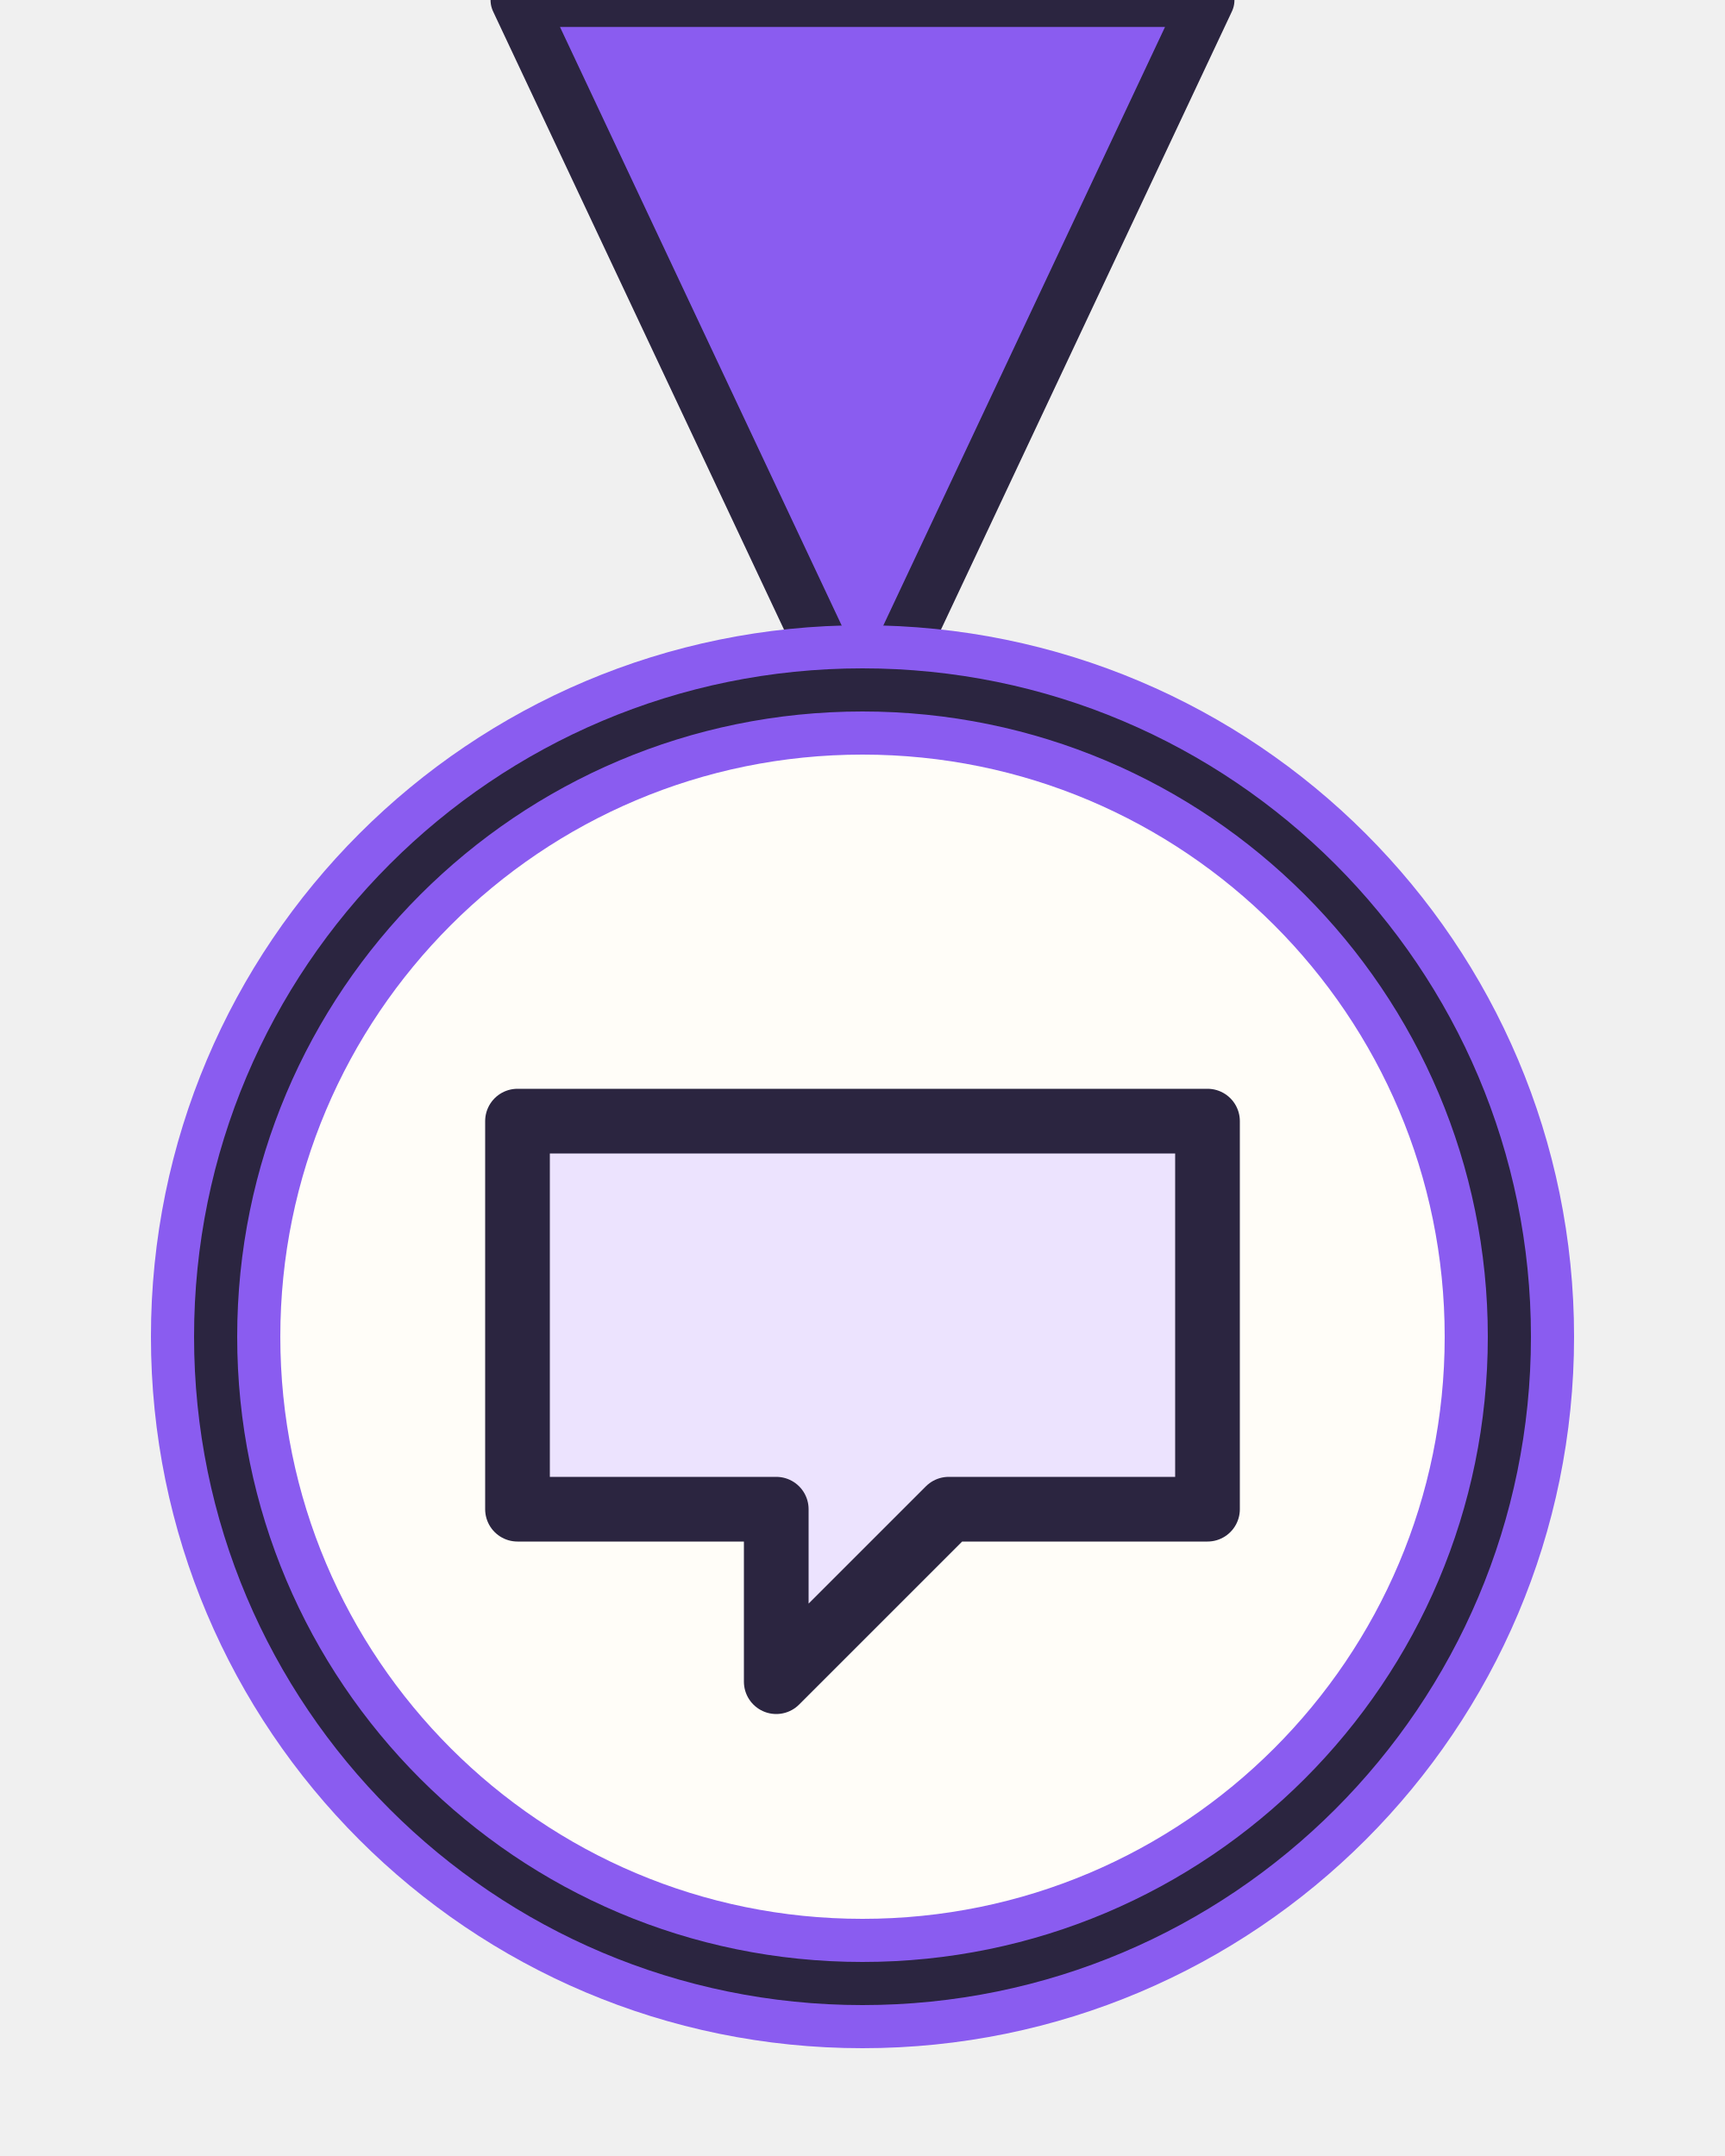
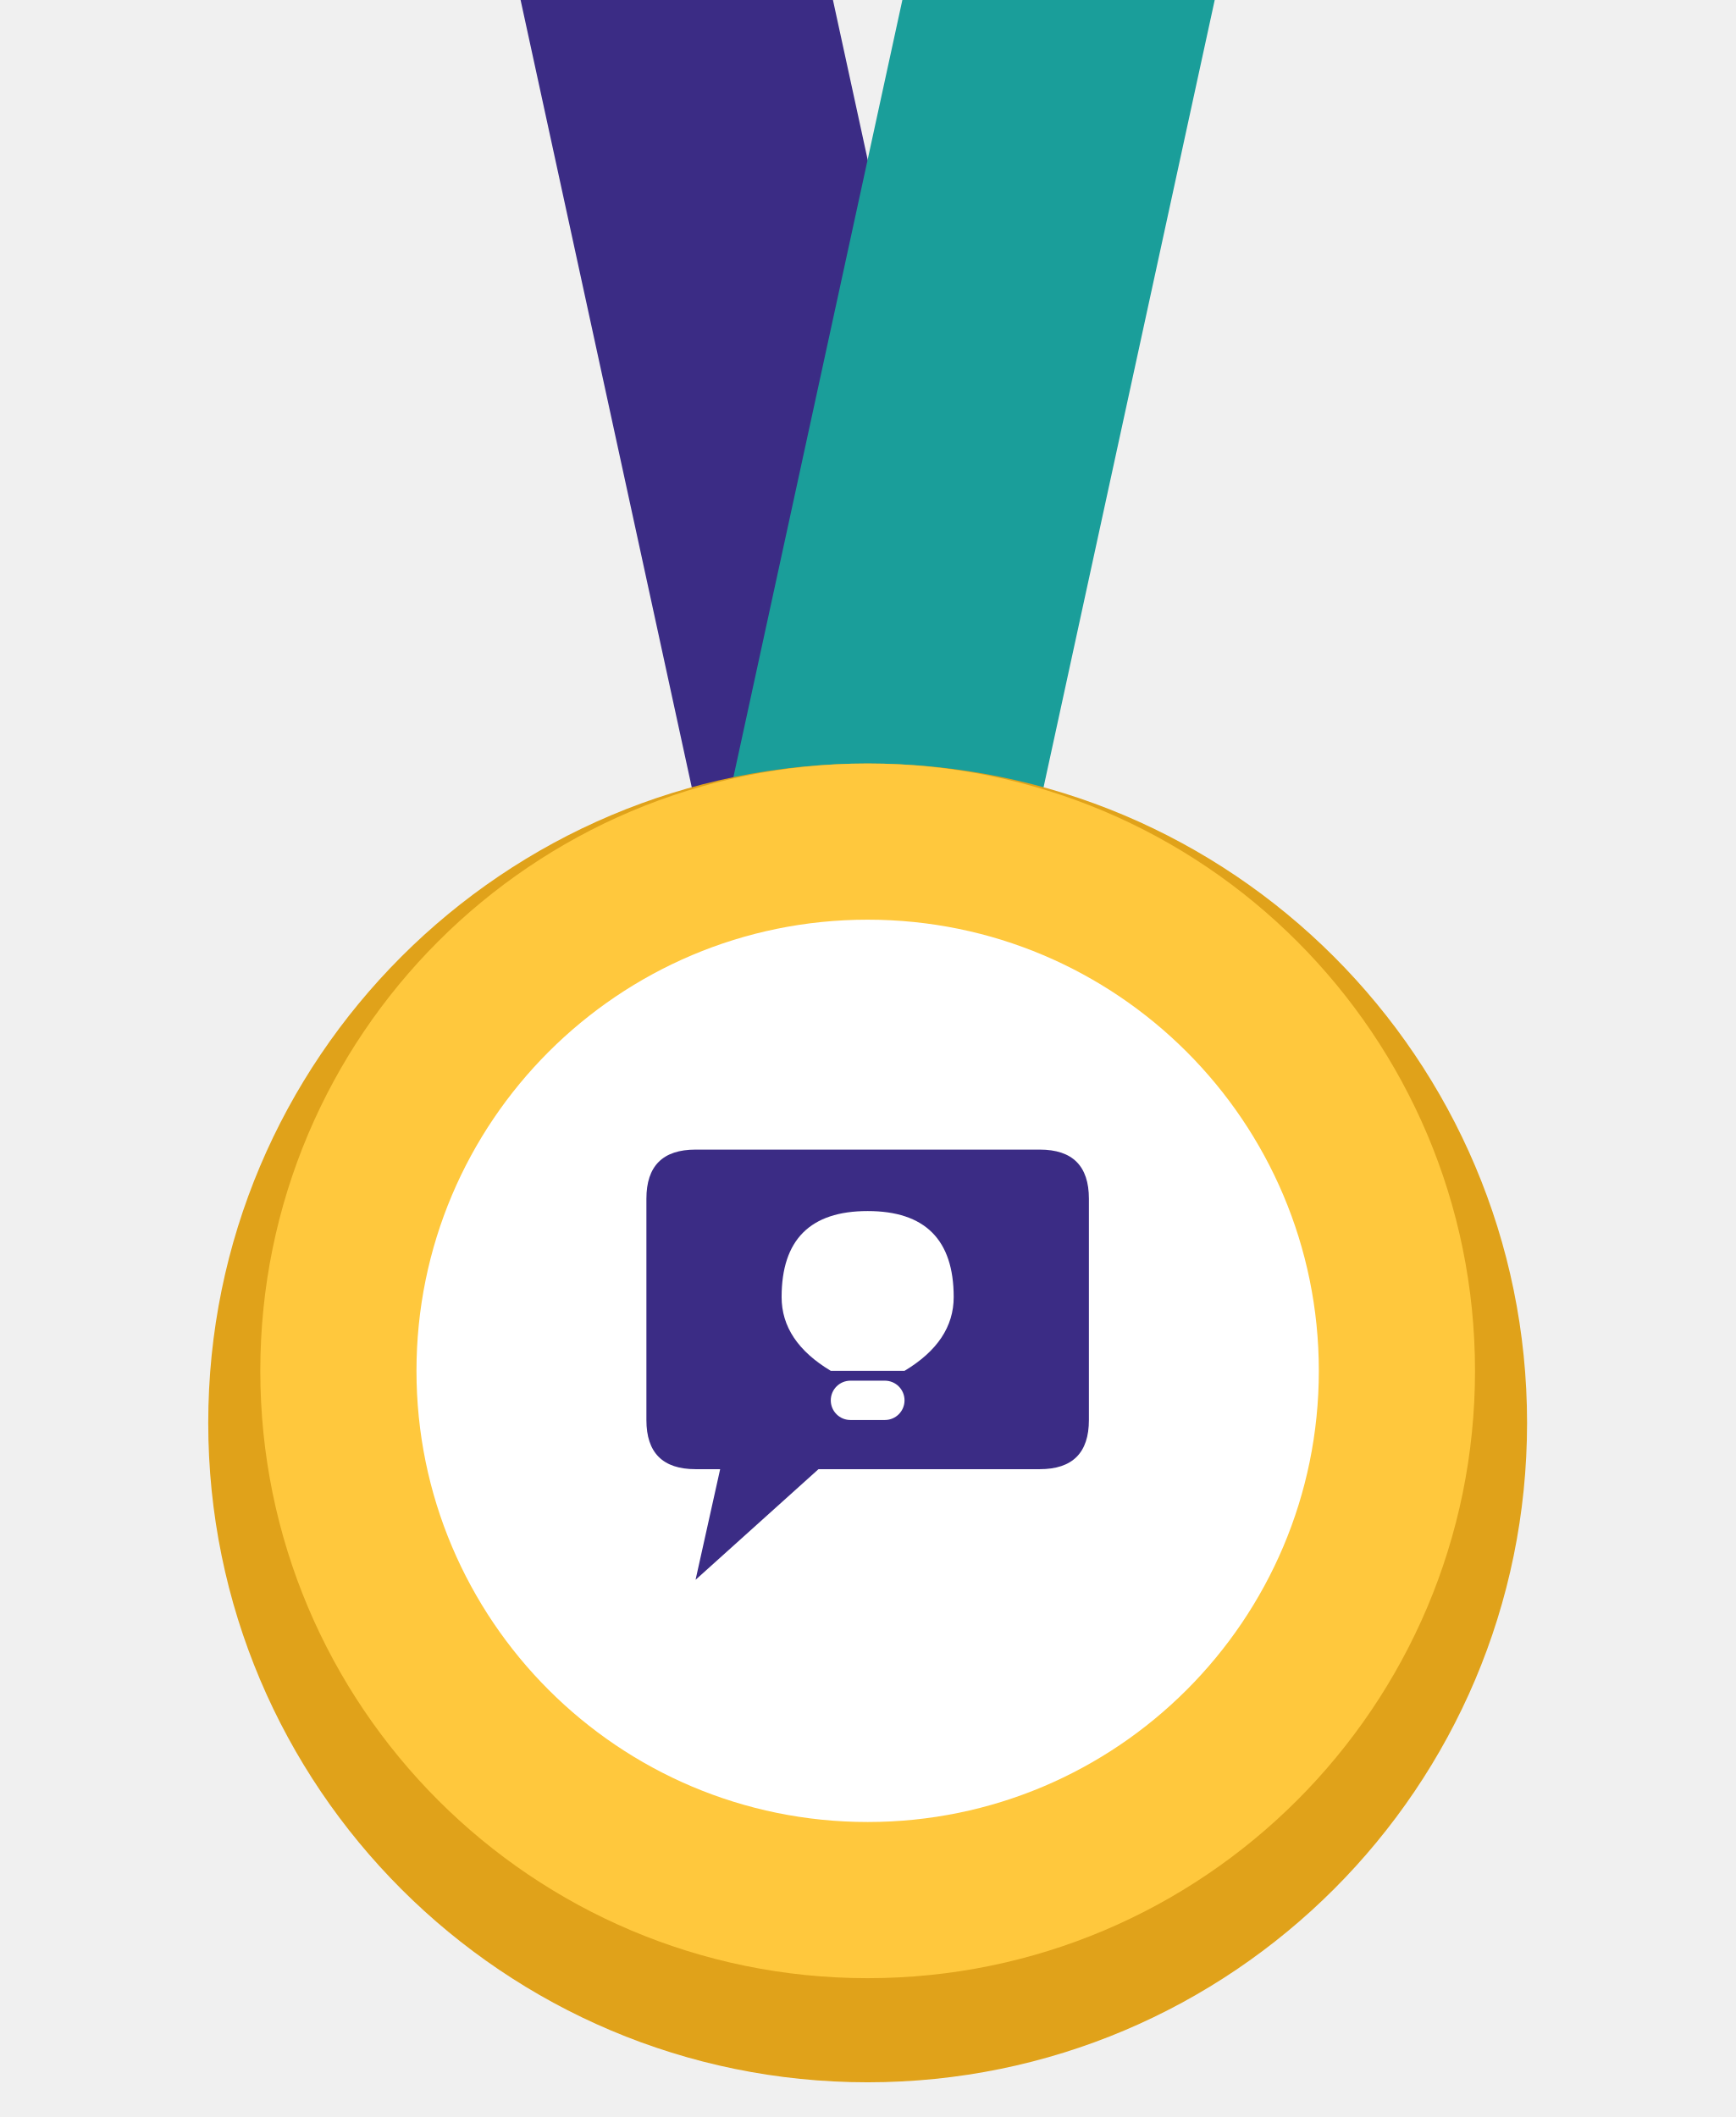
- <svg xmlns="http://www.w3.org/2000/svg" viewBox="0 0 80 100">
-   <path d="M24 0 L40 34 L56 0 Z" fill="#8A5CF0" stroke="#2B2540" stroke-width="2.5" stroke-linejoin="round" />
-   <circle cx="40" cy="62" r="30" fill="#FFFDF8" stroke="#8A5CF0" stroke-width="6" />
-   <circle cx="40" cy="62" r="30" fill="none" stroke="#2B2540" stroke-width="2" />
-   <path d="M24 52 H56 V70 H44 L36 78 V70 H24 Z" fill="#ECE3FE" stroke="#2B2540" stroke-width="3" stroke-linejoin="round" />
+ <svg xmlns="http://www.w3.org/2000/svg" viewBox="0 0 100 122">
+   <path d="M30 0 L48 0 L58 46 L40 46 Z" fill="#3B2C85" />
+   <path d="M70 0 L52 0 L42 46 L60 46 Z" fill="#1A9E9A" />
+   <circle cx="50" cy="82" r="38" fill="#E0A21A" />
+   <circle cx="50" cy="79" r="35" fill="#FFC83D" />
+   <circle cx="50" cy="79" r="26" fill="#FFFFFF" />
+   <g transform="translate(33 62) scale(1.416667)">
+     <path d="M3 5 Q3 3 5 3 L19 3 Q21 3 21 5 L21 14 Q21 16 19 16 L10 16 L5 20.5 L6 16 L5 16 Q3 16 3 14 Z" fill="#3B2C85" />
+     <path d="M12 5.5 Q15.5 5.5 15.5 9 Q15.5 10.8 13.5 12 L10.5 12 Q8.5 10.8 8.5 9 Q8.5 5.5 12 5.5 Z" fill="#FFFFFF" />
+     <rect x="10.5" y="12.4" width="3" height="1.6" rx="0.8" fill="#FFFFFF" />
+   </g>
</svg>
